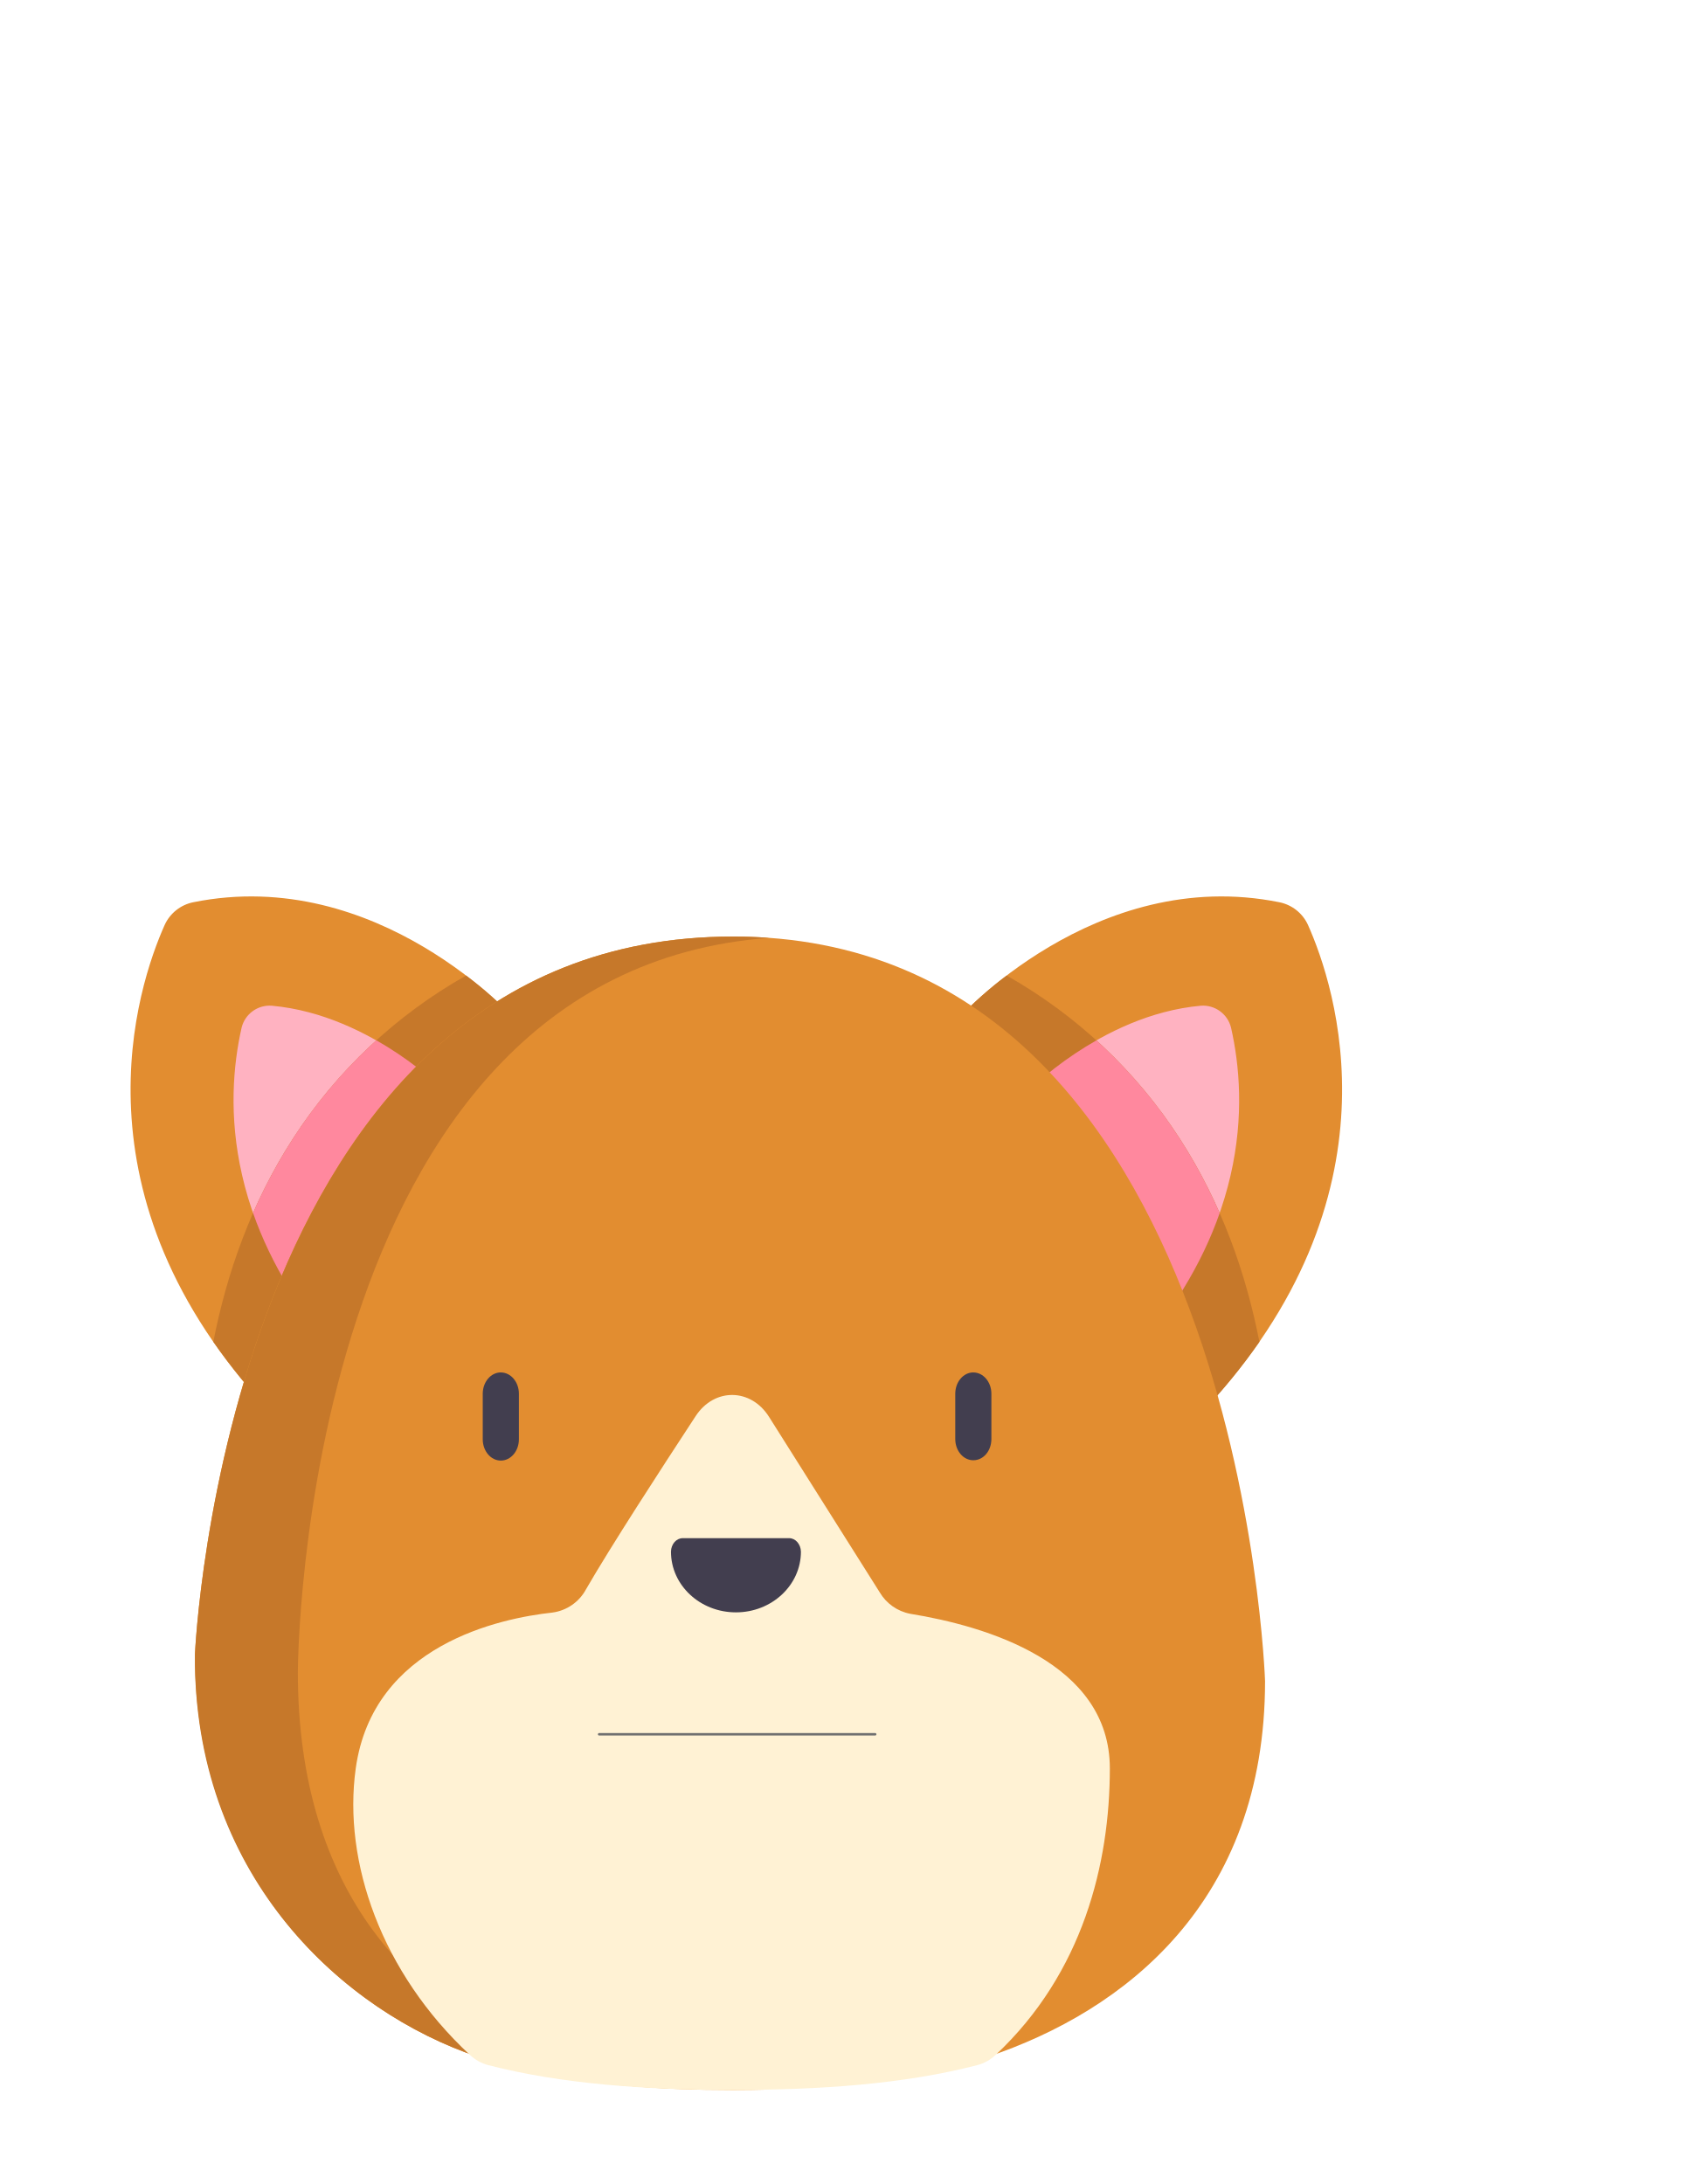
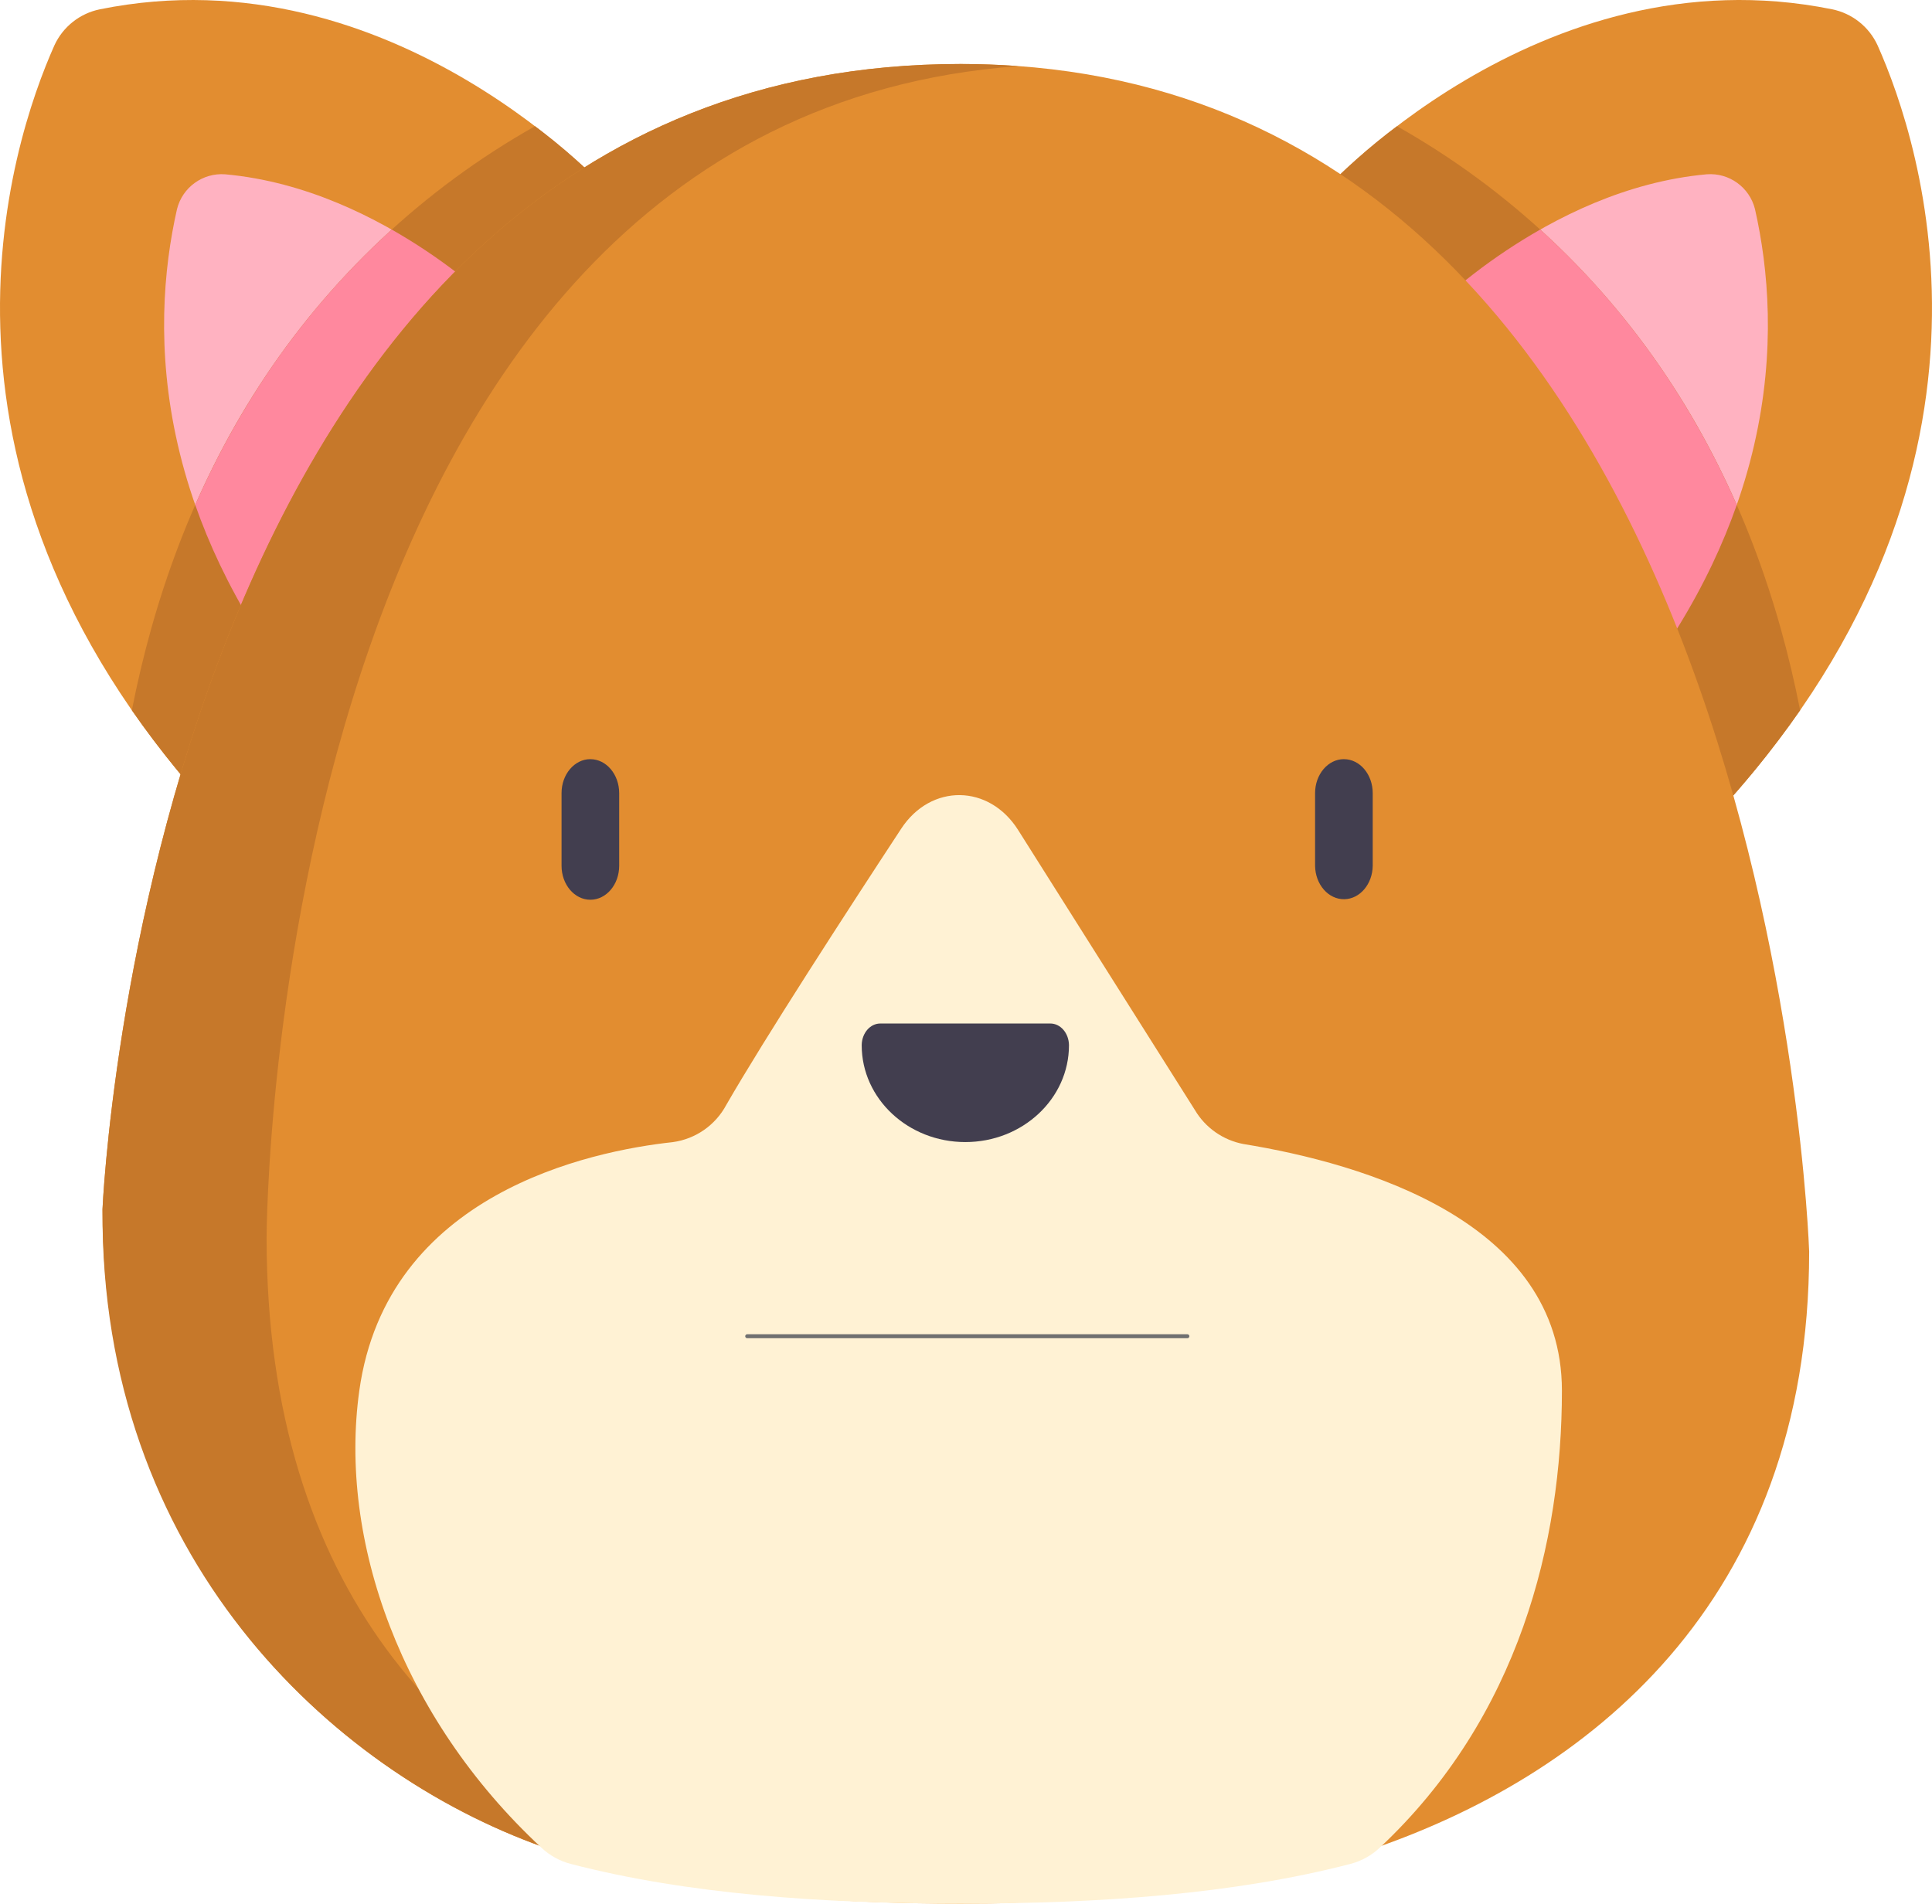
- <svg xmlns="http://www.w3.org/2000/svg" id="Layer_1" data-name="Layer 1" viewBox="0 0 612 792">
-   <defs>
-     <style>.cls-1{fill:#e28d30;}.cls-2{fill:#ffb2c1;}.cls-3{fill:#c6782a;}.cls-4{fill:#ff889e;}.cls-5{fill:#f8b459;}.cls-6{fill:#fff2d4;}.cls-7{fill:#423e4f;}.cls-8{fill:none;stroke:#707070;stroke-linecap:round;stroke-width:0.9px;}</style>
-   </defs>
-   <g id="Group_1146" data-name="Group 1146">
-     <path id="Path_20-3" data-name="Path 20-3" class="cls-1" d="M463.91,327.19a14.55,14.55,0,0,1,10.34,8.19c9.94,22.26,35.25,98.32-38.05,176.36l-89-142.1S397,313.65,463.91,327.19Z" />
-     <path id="Path_21-3" data-name="Path 21-3" class="cls-2" d="M369.06,399.24l37.29,97.58c46.75-49.76,46.18-97.1,40-124.22a10.48,10.48,0,0,0-10.94-7.89c-36.65,3.31-64.59,32.61-66.38,34.52Zm-.09.09.09-.09h0Z" />
-     <path id="Path_23-3" data-name="Path 23-3" class="cls-3" d="M456.65,486.58C451.83,462,443,436.45,427.72,412.83A179.9,179.9,0,0,0,365,353.77a136.53,136.53,0,0,0-17.77,15.87l89,142.09a218.44,218.44,0,0,0,20.45-25.15Z" />
-     <path id="Path_26-3" data-name="Path 26-3" class="cls-4" d="M326.16,360.89l.07-.12h0Z" />
-     <path id="Path_27-3" data-name="Path 27-3" class="cls-4" d="M442.24,439.89a191.35,191.35,0,0,0-14.52-27.07,179.3,179.3,0,0,0-30.17-35.54,129.6,129.6,0,0,0-28.49,22l37.29,97.59c18.54-19.74,29.63-39.09,35.89-56.95Z" />
-     <path id="Path_20-4" data-name="Path 20-4" class="cls-1" d="M186.78,369.64l-89,142.1c-73.3-78-48-154.1-38.06-176.35a14.57,14.57,0,0,1,10.34-8.2C137,313.65,186.78,369.64,186.78,369.64Z" />
-     <path id="Path_21-4" data-name="Path 21-4" class="cls-2" d="M164.93,399.24c-1.78-1.91-29.72-31.21-66.37-34.53a10.47,10.47,0,0,0-10.94,7.9c-6.15,27.1-6.72,74.45,40,124.22l37.29-97.59Zm0,0h0l.09.09Z" />
-     <path id="Path_23-4" data-name="Path 23-4" class="cls-3" d="M77.35,486.58A218.44,218.44,0,0,0,97.8,511.73l89-142.09A136.53,136.53,0,0,0,169,353.77a179.81,179.81,0,0,0-62.73,59.06C91,436.45,82.16,462,77.35,486.58Z" />
-     <path id="Path_27-4" data-name="Path 27-4" class="cls-4" d="M91.76,439.89c6.27,17.85,17.35,37.21,35.88,56.94l37.3-97.58a129.94,129.94,0,0,0-28.49-22,178.41,178.41,0,0,0-30.17,35.55,190.76,190.76,0,0,0-14.52,27.06Z" />
-     <path id="Path_26-4" data-name="Path 26-4" class="cls-4" d="M204.75,360.77h0l.07.12Z" />
-     <path id="Path_28-2" data-name="Path 28-2" class="cls-4" d="M195.45,375.62h0l.08.16Z" />
-     <path id="Path_30-2" data-name="Path 30-2" class="cls-1" d="M173.44,745.94C123.74,729.28,70.67,680.2,70.67,600.06c0,0,11-260.43,195.11-260.43s192.92,270,192.92,270c0,80.13-50.9,119.62-100.6,136.28Z" />
-     <path id="Path_31-2" data-name="Path 31-2" class="cls-3" d="M173.44,745.94h26.21C150,729.28,108,686.6,108,606.46c0,0,.28-253.74,170.9-266.35q-6.54-.5-13.1-.48c-184.09,0-195.11,260.43-195.11,260.43,0,1.25,0,2.49,0,3.72,1.08,77.59,53.82,125.76,102.75,142.16Z" />
-     <path id="Path_33-2" data-name="Path 33-2" class="cls-5" d="M199.65,745.94c-17.35-5.81-32.89-14.2-45.78-26.05a142,142,0,0,0,19.57,26.05q7.69,2.59,15.86,4.52c23.54,5.62,49.64,7.47,76.47,7.47q6.59,0,13.1-.17c-28.32-.69-55.47-3.85-79.22-11.81Z" />
-     <path id="Path_32-2" data-name="Path 32-2" class="cls-6" d="M212.5,576.31c8.86-15.36,27.12-43.54,39.77-62.82,6.77-10.3,20-10.13,26.58.32L319,577.47a16.39,16.39,0,0,0,11,7.74c27.38,4.45,72.42,17.62,72.42,56.08h0c0,34.35-9.69,74.16-41.39,103.89a15.42,15.42,0,0,1-6.66,3.71c-26.56,6.9-57.1,9-88.67,9s-62.12-2.14-88.68-9a15.44,15.44,0,0,1-6.63-3.69c-32-29.74-46.13-70-41.4-103.91,6.25-44.88,52.49-54.47,71.28-56.51A16.3,16.3,0,0,0,212.5,576.31Z" />
-     <path id="Path_34-2" data-name="Path 34-2" class="cls-7" d="M290.41,562.7c-.05-2.74-2-4.92-4.27-4.9H247.55c-2.32,0-4.22,2.16-4.26,4.9v0c0,12.15,10.54,22,23.55,22s23.57-9.86,23.57-22Z" />
-     <path id="Path_35-2" data-name="Path 35-2" class="cls-7" d="M181.59,497.69c-3.61,0-6.55,3.46-6.55,7.73v16.52c0,4.26,2.93,7.72,6.56,7.72s6.55-3.46,6.55-7.72V505.43c0-4.27-2.93-7.73-6.55-7.73Z" />
-     <path id="Path_37-2" data-name="Path 37-2" class="cls-7" d="M352.92,497.69c-3.61,0-6.55,3.46-6.55,7.73h0v16.51c.05,4.27,3,7.68,6.65,7.61s6.4-3.43,6.45-7.61v-16.5c0-4.27-2.93-7.73-6.55-7.73Z" />
+ <svg xmlns="http://www.w3.org/2000/svg" width="364.605" height="359.284" viewBox="0 0 364.605 359.284">
+   <g id="Group_1166" data-name="Group 1166" transform="translate(4471.148 -8294.703)">
+     <g id="Group_1146" data-name="Group 1146" transform="translate(-4471.148 8294.703)">
+       <path id="Path_20" data-name="Path 20" d="M71.482,191.214a12.09,12.09,0,0,1,8.584,6.8C88.31,216.486,109.32,279.625,48.478,344.4L-25.38,226.448S15.941,179.974,71.482,191.214Z" transform="translate(274.268 -189.461)" fill="#e28d30" />
+       <path id="Path_21" data-name="Path 21" d="M-20.43,227.021l30.955,81c38.8-41.306,38.328-80.6,33.222-103.108a8.7,8.7,0,0,0-9.081-6.554c-30.421,2.753-53.61,27.072-55.092,28.658Zm-.078.082.078-.082h0Z" transform="translate(287.447 -165.466)" fill="#ffb2c1" />
+       <path id="Path_23" data-name="Path 23" d="M65.45,306.123c-3.994-20.37-11.322-41.61-24.012-61.217A149.279,149.279,0,0,0-10.627,195.89,113.417,113.417,0,0,0-25.38,209.057L48.478,327A181.361,181.361,0,0,0,65.45,306.127Z" transform="translate(274.268 -172.07)" fill="#c6782a" />
+       <path id="Path_26" data-name="Path 26" d="M-30.1,197.558l.059-.1h0Z" transform="translate(261.509 -167.828)" fill="#ff889e" />
+       <path id="Path_27" data-name="Path 27" d="M40.255,253.124A158.533,158.533,0,0,0,28.2,230.661,148.667,148.667,0,0,0,3.165,201.155a107.835,107.835,0,0,0-23.652,18.232l30.955,81c15.383-16.38,24.59-32.444,29.788-47.268Z" transform="translate(287.504 -157.828)" fill="#ff889e" />
+       <path id="Path_20-2" data-name="Path 20" d="M23.157,226.448-50.7,344.4C-111.54,279.625-90.529,216.486-82.29,198.017a12.1,12.1,0,0,1,8.584-6.8C-18.161,179.974,23.157,226.448,23.157,226.448Z" transform="translate(92.557 -189.461)" fill="#e28d30" />
+       <path id="Path_21-2" data-name="Path 21" d="M-17.585,227.021c-1.482-1.586-24.671-25.9-55.089-28.658a8.7,8.7,0,0,0-9.085,6.554c-5.105,22.5-5.576,61.8,33.226,103.108l30.955-81Zm.007,0h0l.078.082Z" transform="translate(115.167 -165.466)" fill="#ffb2c1" />
+       <path id="Path_23-2" data-name="Path 23" d="M-85.837,306.127A181.326,181.326,0,0,0-68.869,327L4.989,209.057A113.385,113.385,0,0,0-9.76,195.89a149.247,149.247,0,0,0-52.066,49.016c-12.689,19.607-20.021,40.847-24.015,61.217Z" transform="translate(110.725 -172.07)" fill="#c6782a" />
+       <path id="Path_27-2" data-name="Path 27" d="M-82.609,253.124c5.2,14.823,14.4,30.888,29.784,47.268l30.958-81a107.835,107.835,0,0,0-23.652-18.232,148.42,148.42,0,0,0-25.038,29.506,158.556,158.556,0,0,0-12.056,22.463Z" transform="translate(119.456 -157.828)" fill="#ff889e" />
+       <path id="Path_26-2" data-name="Path 26" d="M-57.3,197.458h0l.059.1Z" transform="translate(187.929 -167.828)" fill="#ff889e" />
+       <path id="Path_28" data-name="Path 28" d="M-59.382,200.785h0l.063.133Z" transform="translate(182.295 -158.829)" fill="#ff889e" />
+       <path id="Path_30" data-name="Path 30" d="M-2.037,529.978c-41.254-13.827-85.3-54.57-85.3-121.089,0,0,9.151-216.168,161.943-216.168S234.742,416.855,234.742,416.855c0,66.518-42.251,99.292-83.506,113.123Z" transform="translate(106.681 -180.642)" fill="#e28d30" />
+       <path id="Path_31" data-name="Path 31" d="M-2.034,529.978H19.725C-21.53,516.151-56.367,480.721-56.367,414.2c0,0,.233-210.615,141.851-221.081q-5.43-.406-10.874-.4c-152.8-.007-161.947,216.168-161.947,216.168,0,1.041,0,2.067.019,3.09.893,64.4,44.674,104.39,85.284,118Z" transform="translate(106.678 -180.642)" fill="#c6782a" />
+       <path id="Path_33" data-name="Path 33" d="M-30.7,299.539c-14.4-4.827-27.3-11.785-38-21.626a118.153,118.153,0,0,0,16.246,21.626q6.391,2.145,13.167,3.753c19.536,4.665,41.2,6.195,63.469,6.195q5.474,0,10.881-.137c-23.512-.578-46.045-3.194-65.763-9.807Z" transform="translate(157.096 49.798)" fill="#f8b459" />
+       <path id="Path_32" data-name="Path 32" d="M-4.46,288.437c7.354-12.756,22.515-36.145,33.018-52.143,5.613-8.551,16.591-8.41,22.063.263L83.977,289.4a13.572,13.572,0,0,0,9.159,6.417c22.719,3.7,60.105,14.631,60.105,46.552h0c0,28.513-8.04,61.561-34.352,86.232a12.777,12.777,0,0,1-5.528,3.079c-22.048,5.728-47.4,7.5-73.6,7.5s-51.565-1.778-73.613-7.5a12.785,12.785,0,0,1-5.5-3.057c-26.553-24.69-38.287-58.1-34.363-86.251,5.191-37.253,43.566-45.215,59.164-46.912A13.507,13.507,0,0,0-4.46,288.437Z" transform="translate(141.522 -79.899)" fill="#fff2d4" />
+       <path id="Path_34" data-name="Path 34" d="M-9.548,245.661c-.041-2.267-1.619-4.079-3.546-4.061H-45.127c-1.923-.019-3.5,1.793-3.538,4.061v.041c0,10.092,8.755,18.276,19.555,18.276S-9.548,255.794-9.548,245.7Z" transform="translate(211.284 -48.427)" fill="#423e4f" />
+       <path id="Path_35" data-name="Path 35" d="M-58.519,228.133c-3,0-5.435,2.871-5.435,6.41v13.712c0,3.542,2.434,6.413,5.439,6.413s5.439-2.871,5.439-6.413v-13.7c0-3.542-2.434-6.417-5.435-6.417Z" transform="translate(169.928 -84.854)" fill="#423e4f" />
+       <path id="Path_37" data-name="Path 37" d="M-20.132,228.133c-3,0-5.439,2.871-5.439,6.413h0v13.708c.044,3.542,2.519,6.369,5.524,6.313,2.938-.052,5.309-2.849,5.354-6.313v-13.7c0-3.542-2.43-6.417-5.435-6.417Z" transform="translate(273.752 -84.854)" fill="#423e4f" />
+     </g>
+     <path id="Path_120" data-name="Path 120" d="M-54.5,257.531H28.569" transform="translate(-4275.637 8289.369)" fill="none" stroke="#707070" stroke-linecap="round" stroke-width="0.746" />
  </g>
-   <path id="Path_120" data-name="Path 120" class="cls-8" d="M217.25,628.91H317.33" />
</svg>
